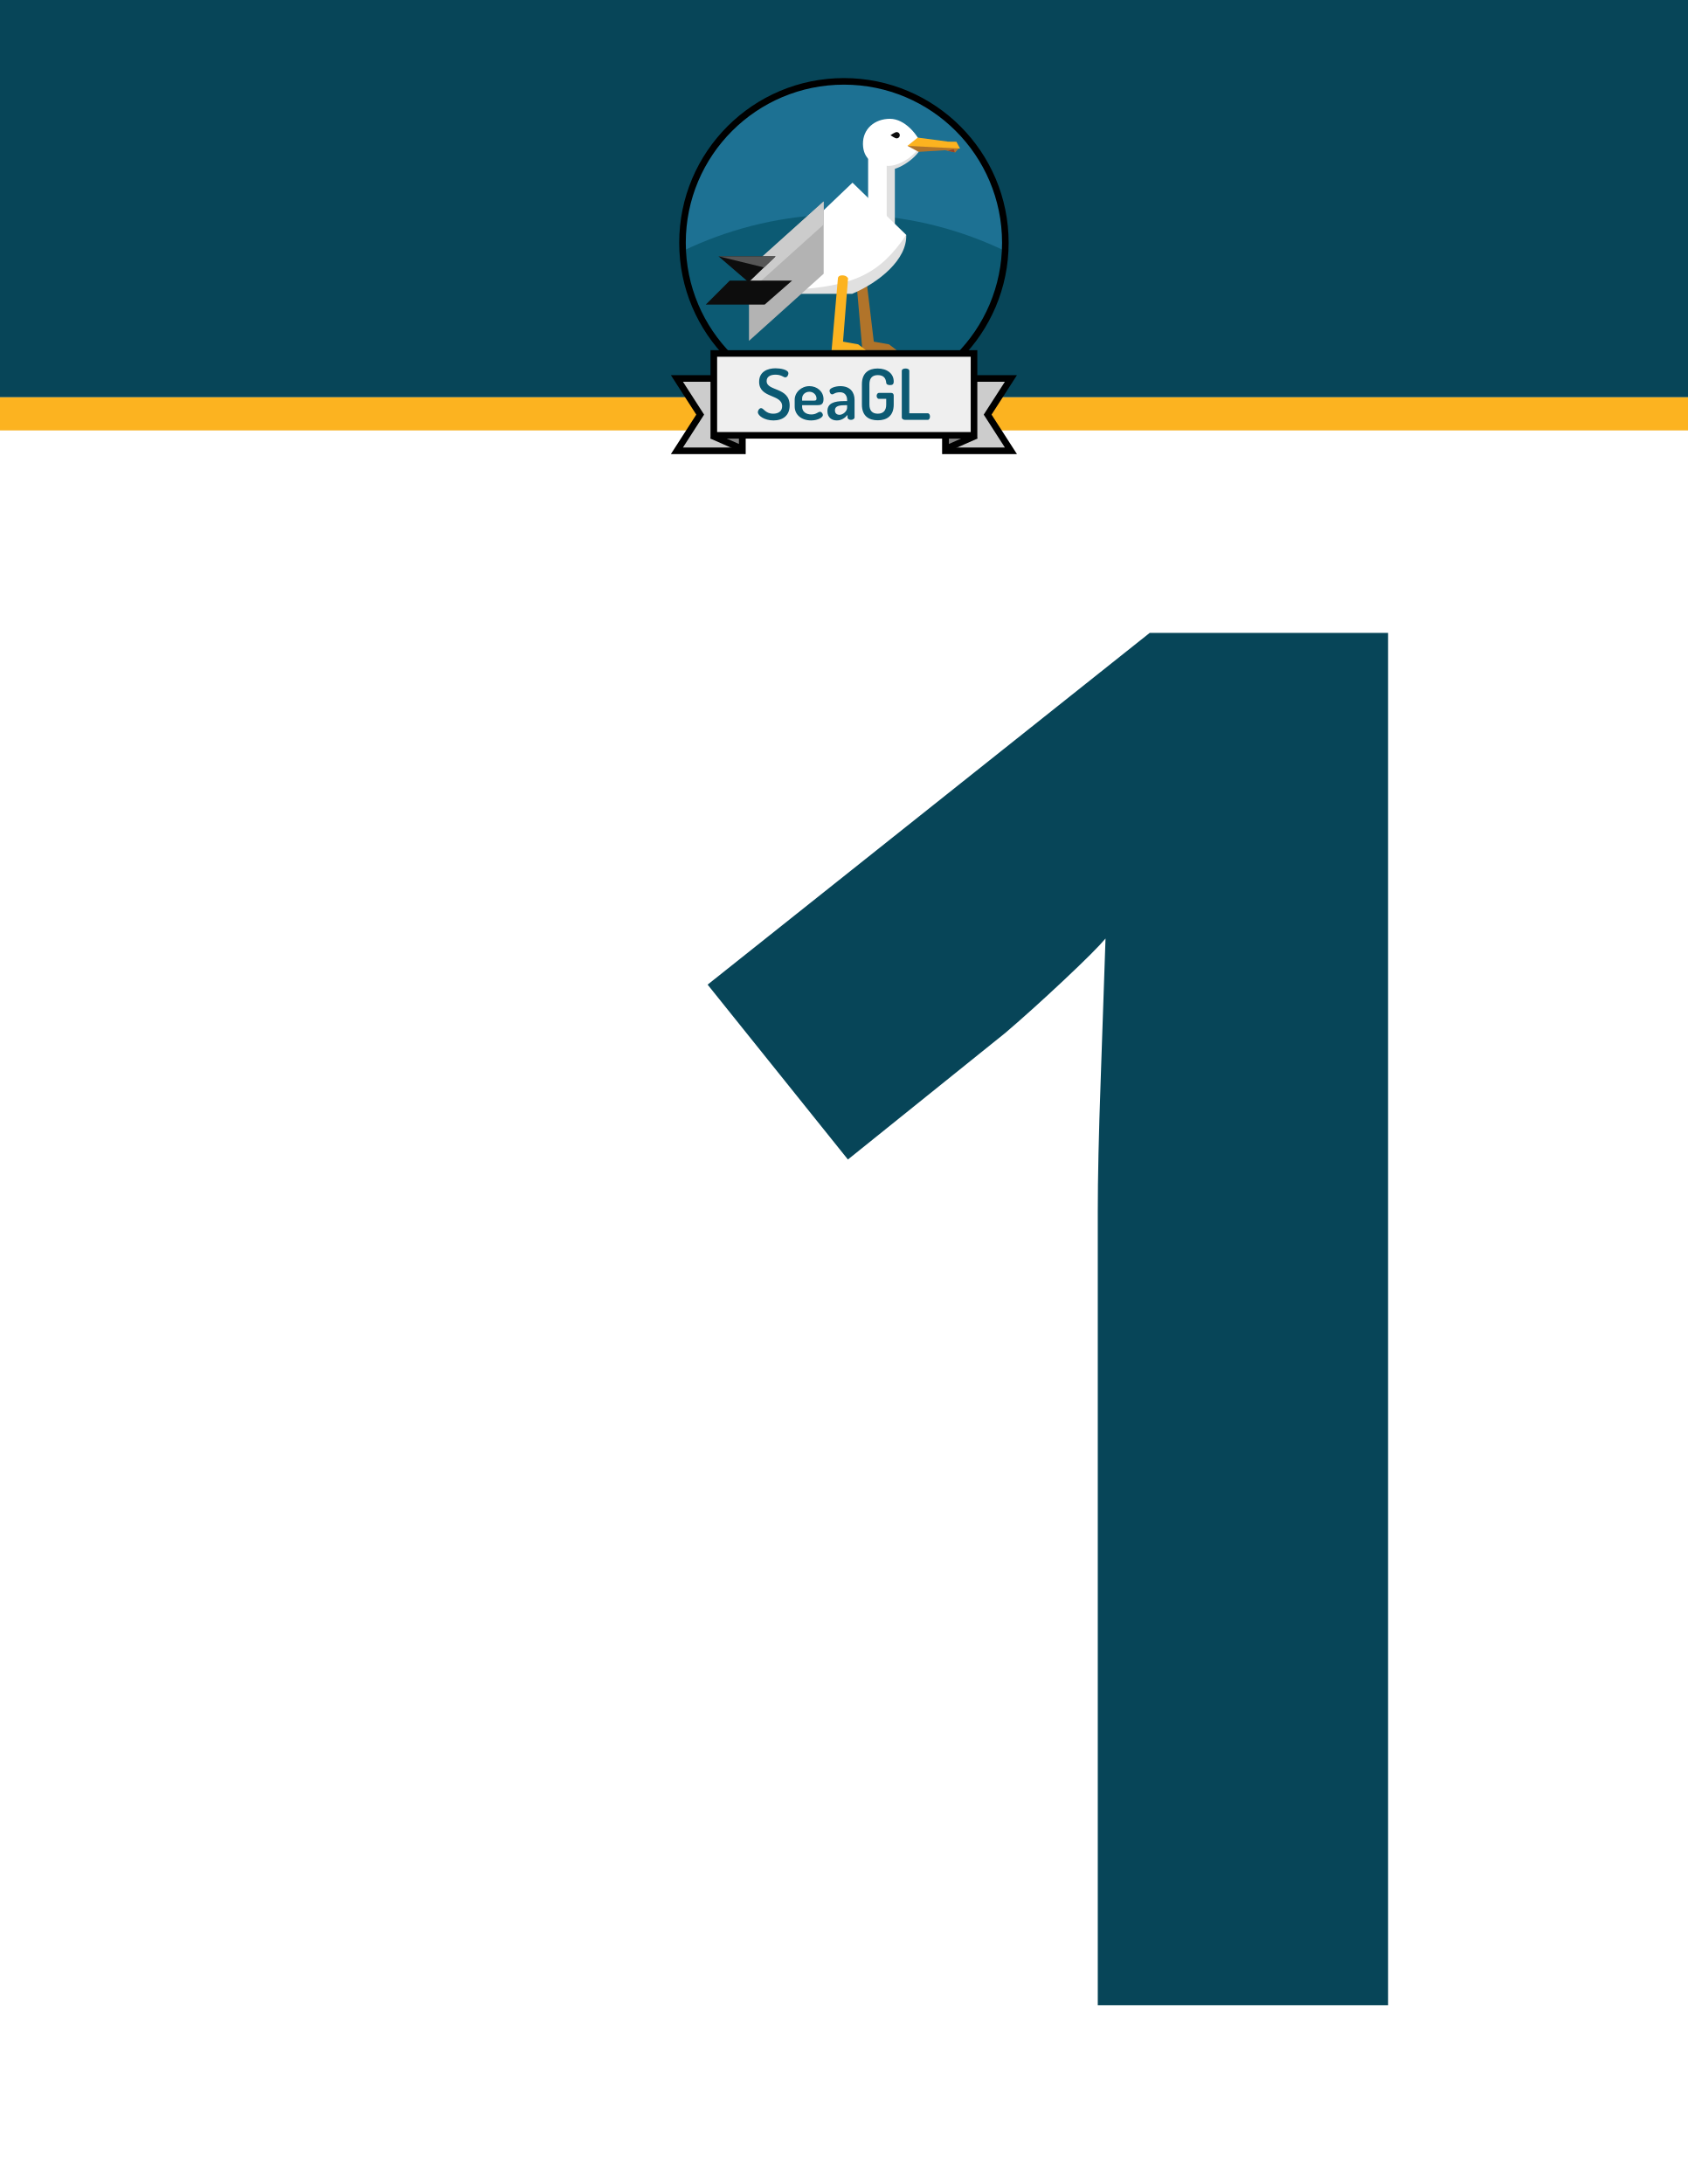
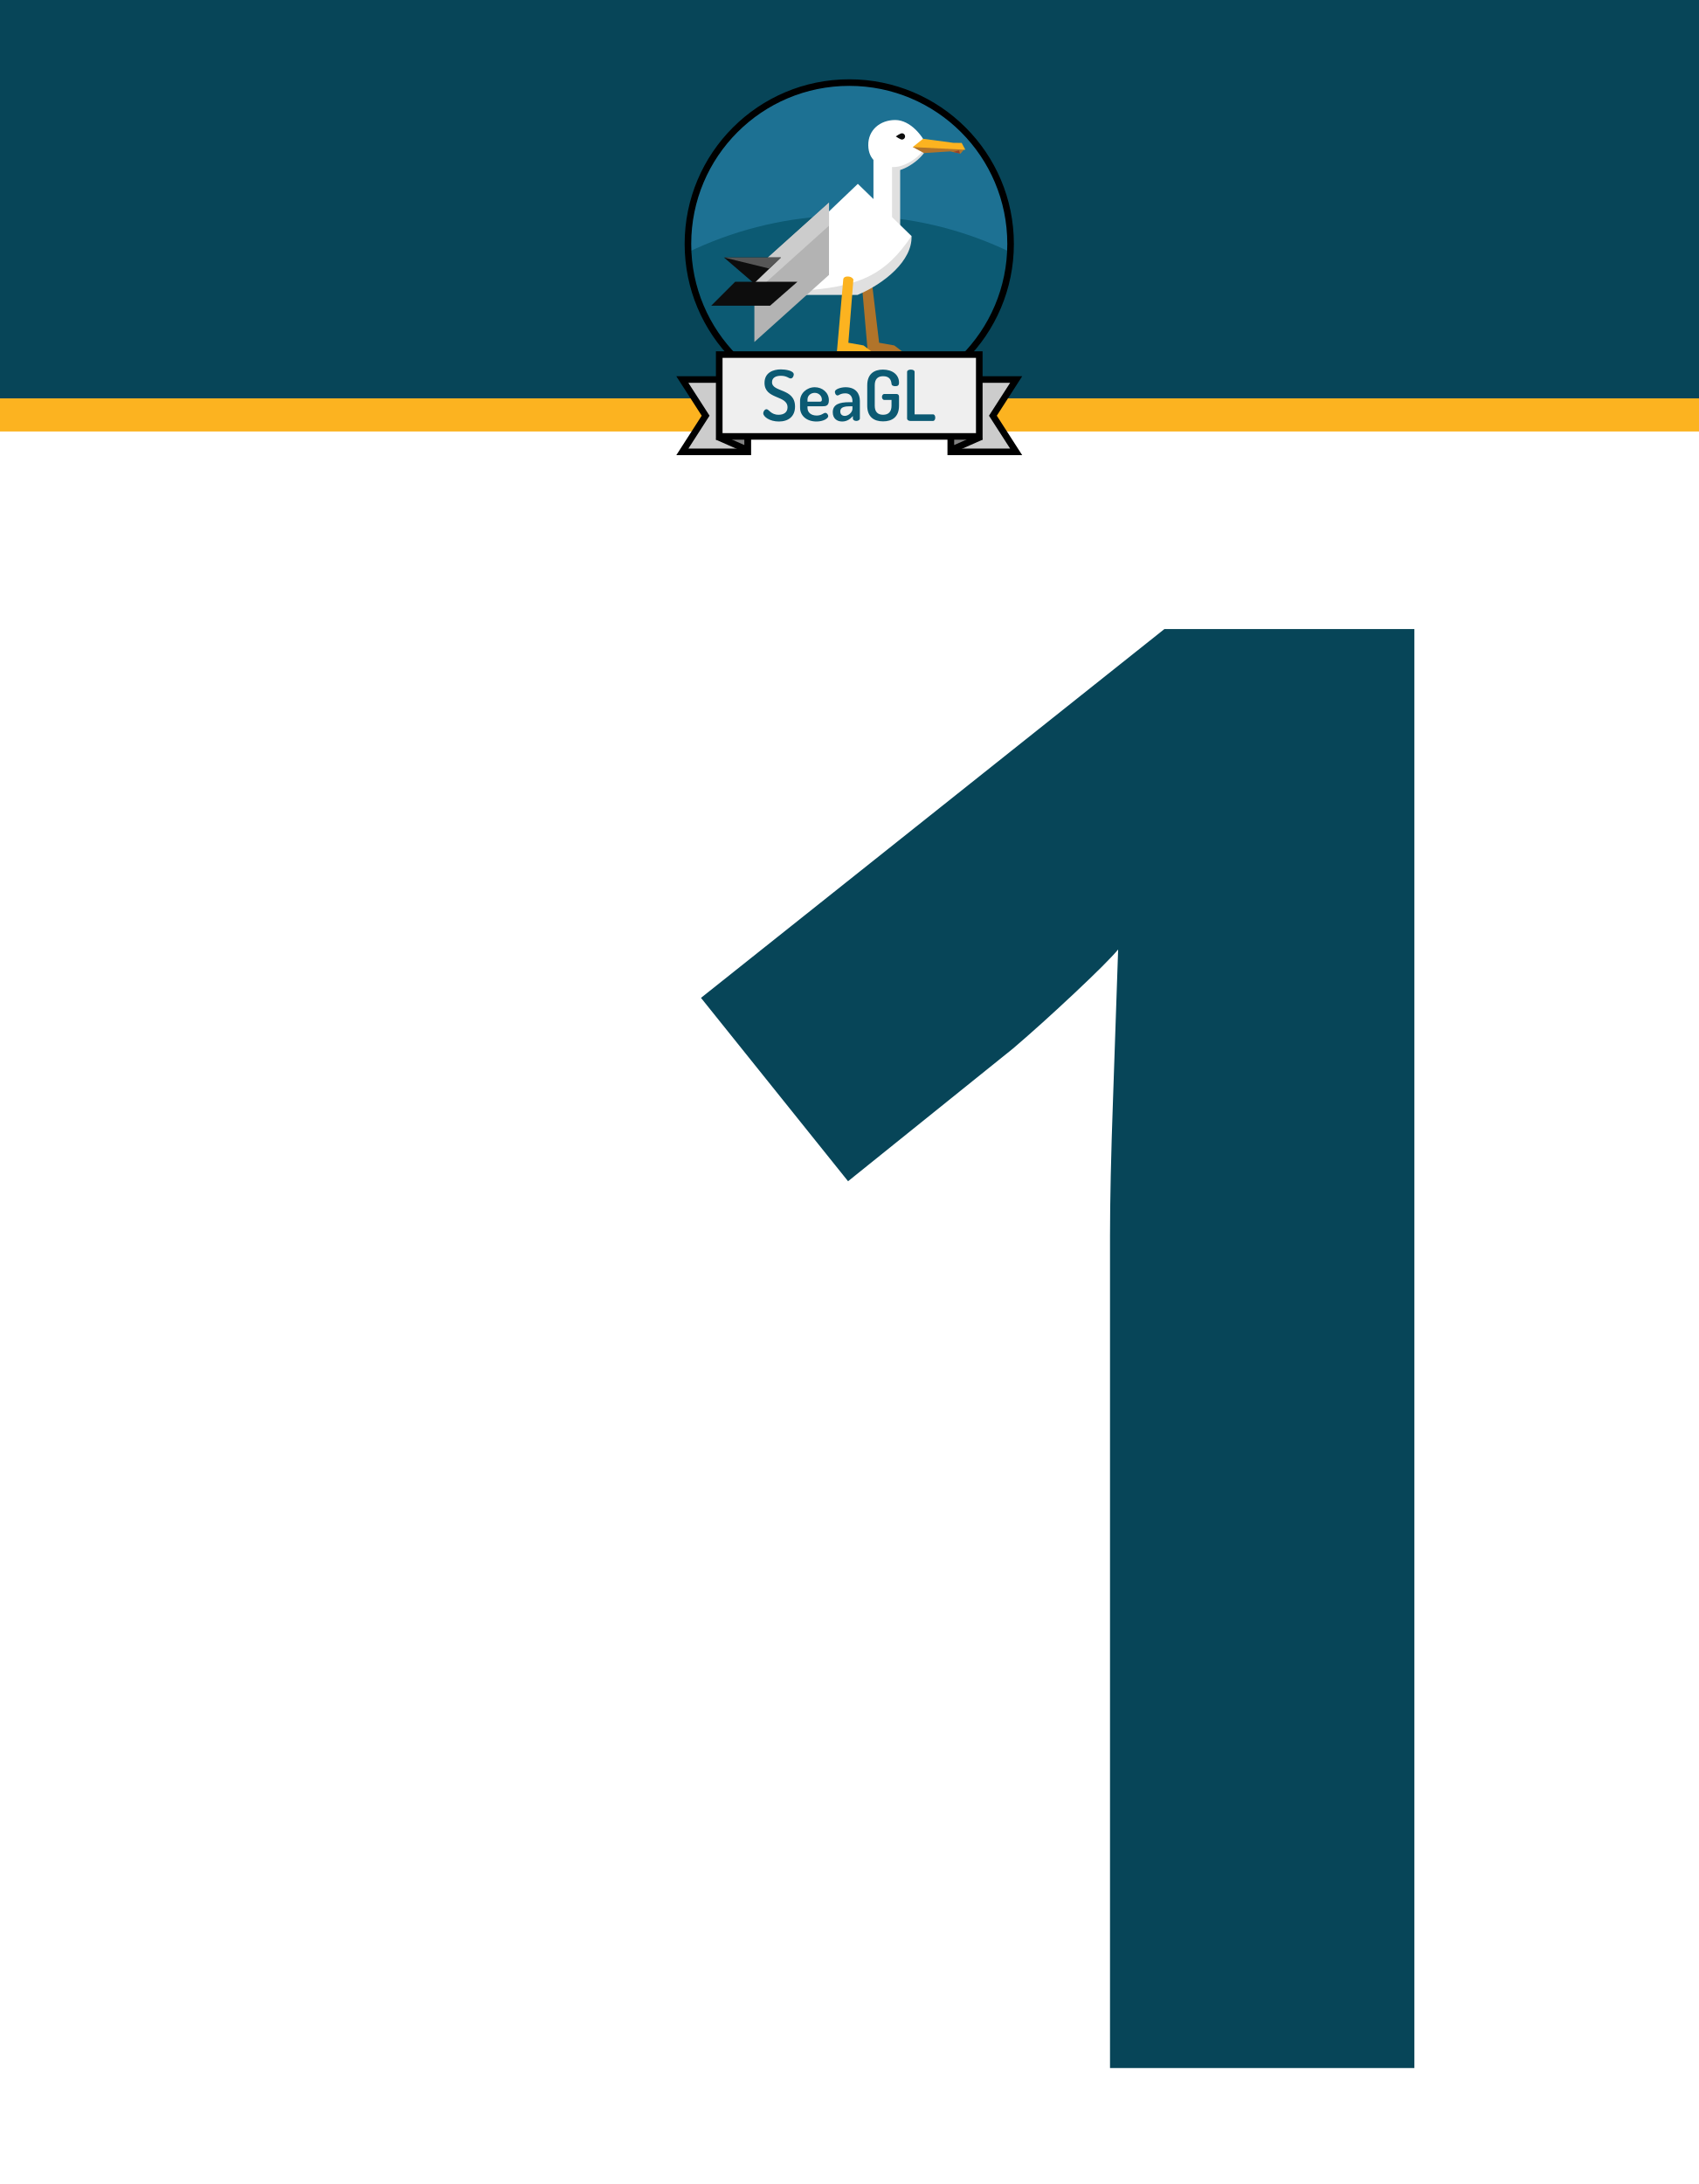
- <svg xmlns="http://www.w3.org/2000/svg" width="2550" height="3300" viewBox="0 0 674.688 873.125" version="1.1" id="svg5">
-   <defs id="defs2">
-     <rect x="111.806" y="793.626" width="950.259" height="551.975" id="rect36404" />
-     <rect x="199.491" y="1636.124" width="1841.508" height="1306.521" id="rect16722" />
+ <svg xmlns="http://www.w3.org/2000/svg" width="840" height="1080" viewBox="0 0 2625 3375" version="1.1" id="svg906">
+   <defs id="defs903">
    <clipPath id="c">
      <circle cx="92" cy="87.631" r="85.827" id="circle1421" />
    </clipPath>
-     <clipPath clipPathUnits="userSpaceOnUse" id="clipPath730">
-       <path d="M 0,180 H 180 V 0 H 0 Z" transform="translate(-16.9629,-124.051)" id="path730" />
-     </clipPath>
-     <clipPath clipPathUnits="userSpaceOnUse" id="clipPath762">
-       <path d="M 0,180 H 180 V 0 H 0 Z" transform="translate(-115.5938,-53.0779)" id="path762" />
-     </clipPath>
-     <clipPath clipPathUnits="userSpaceOnUse" id="clipPath764">
-       <path d="M 0,180 H 180 V 0 H 0 Z" transform="translate(-119.7607,-146.2155)" id="path764" />
-     </clipPath>
-     <clipPath clipPathUnits="userSpaceOnUse" id="clipPath854">
-       <path d="M 0,180 H 180 V 0 H 0 Z" transform="translate(-110.2158,-56.3108)" id="path854" />
-     </clipPath>
-     <clipPath clipPathUnits="userSpaceOnUse" id="clipPath856">
-       <path d="M 0,180 H 180 V 0 H 0 Z" transform="translate(-125.2441,-54.5881)" id="path856" />
-     </clipPath>
-     <clipPath clipPathUnits="userSpaceOnUse" id="clipPath880">
-       <path d="M 0,180 H 180 V 0 H 0 Z" transform="translate(-115.5996,-54.5207)" id="path880" />
-     </clipPath>
-     <clipPath clipPathUnits="userSpaceOnUse" id="clipPath882">
-       <path d="M 0,180 H 180 V 0 H 0 Z" transform="translate(-91.1016,-107.8)" id="path882" />
-     </clipPath>
-     <clipPath clipPathUnits="userSpaceOnUse" id="clipPath1114">
-       <path d="M 0,180 H 180 V 0 H 0 Z" transform="translate(-140.8037,-77.8132)" id="path1114" />
-     </clipPath>
-     <clipPath clipPathUnits="userSpaceOnUse" id="clipPath1116">
-       <path d="M 0,180 H 180 V 0 H 0 Z" transform="translate(-116.0254,-48.8347)" id="path1116" />
-     </clipPath>
-     <clipPath clipPathUnits="userSpaceOnUse" id="clipPath1118">
-       <path d="M 0,180 H 180 V 0 H 0 Z" transform="translate(-111.1631,-154.5403)" id="path1118" />
-     </clipPath>
-     <clipPath clipPathUnits="userSpaceOnUse" id="clipPath1122">
-       <path d="M 0,180 H 180 V 0 H 0 Z" transform="translate(-115.3066,-58.7585)" id="path1122" />
-     </clipPath>
-     <clipPath clipPathUnits="userSpaceOnUse" id="clipPath1142">
-       <path d="M 0,180 H 180 V 0 H 0 Z" transform="translate(-89.71191,-121.5617)" id="path1142" />
-     </clipPath>
-     <clipPath clipPathUnits="userSpaceOnUse" id="clipPath1144">
-       <path d="M 0,180 H 180 V 0 H 0 Z" transform="translate(-59.335,-113.9636)" id="path1144" />
-     </clipPath>
-     <clipPath clipPathUnits="userSpaceOnUse" id="clipPath1150">
-       <path d="M 0,180 H 180 V 0 H 0 Z" transform="translate(-124.4424,-52.988)" id="path1150" />
-     </clipPath>
-     <clipPath clipPathUnits="userSpaceOnUse" id="clipPath1154">
-       <path d="M 0,180 H 180 V 0 H 0 Z" transform="translate(-113.835,-53.0495)" id="path1154" />
-     </clipPath>
-     <clipPath clipPathUnits="userSpaceOnUse" id="clipPath1156">
-       <path d="M 0,180 H 180 V 0 H 0 Z" transform="translate(-125.3486,-146.2448)" id="path1156" />
-     </clipPath>
-     <clipPath clipPathUnits="userSpaceOnUse" id="clipPath1180">
-       <path d="M 0,180 H 180 V 0 H 0 Z" transform="translate(-110.3955,-154.1902)" id="path1180" />
-     </clipPath>
-     <clipPath clipPathUnits="userSpaceOnUse" id="clipPath4">
-       <path d="M 0,180 H 180 V 0 H 0 Z" transform="translate(-72.7495,-91.26681)" id="path4" />
-     </clipPath>
-     <clipPath clipPathUnits="userSpaceOnUse" id="clipPath24">
-       <path d="M 0,180 H 180 V 0 H 0 Z" transform="translate(-60.1885,-108.9236)" id="path24" />
-     </clipPath>
-     <clipPath clipPathUnits="userSpaceOnUse" id="clipPath26">
-       <path d="M 0,180 H 180 V 0 H 0 Z" transform="translate(-100.2866,-82.3293)" id="path26" />
-     </clipPath>
-     <clipPath clipPathUnits="userSpaceOnUse" id="clipPath28">
-       <path d="M 0,180 H 180 V 0 H 0 Z" transform="translate(-48.2227,-121.2673)" id="path28" />
-     </clipPath>
-     <clipPath clipPathUnits="userSpaceOnUse" id="clipPath30">
-       <path d="M 0,180 H 180 V 0 H 0 Z" transform="translate(-52.7319,-125.1672)" id="path30" />
-     </clipPath>
-     <clipPath clipPathUnits="userSpaceOnUse" id="clipPath32">
-       <path d="M 0,180 H 180 V 0 H 0 Z" transform="translate(-60.8506,-134.5993)" id="path32" />
-     </clipPath>
-     <clipPath clipPathUnits="userSpaceOnUse" id="clipPath96">
-       <path d="M 0,180 H 180 V 0 H 0 Z" transform="translate(-57.0288,-134.9773)" id="path96" />
-     </clipPath>
-     <clipPath clipPathUnits="userSpaceOnUse" id="clipPath100">
-       <path d="M 0,180 H 180 V 0 H 0 Z" transform="translate(-95.6406,-87.8884)" id="path100" />
-     </clipPath>
-     <clipPath clipPathUnits="userSpaceOnUse" id="clipPath130">
-       <path d="M 0,180 H 180 V 0 H 0 Z" transform="translate(-58.5249,-109.0315)" id="path130" />
-     </clipPath>
-     <clipPath clipPathUnits="userSpaceOnUse" id="clipPath154">
-       <path d="M 0,180 H 180 V 0 H 0 Z" transform="translate(-50.6284,-131.8947)" id="path154" />
-     </clipPath>
-     <clipPath clipPathUnits="userSpaceOnUse" id="clipPath156">
-       <path d="M 0,180 H 180 V 0 H 0 Z" transform="translate(-55.979,-134.1843)" id="path156" />
-     </clipPath>
-     <clipPath clipPathUnits="userSpaceOnUse" id="clipPath108">
-       <path d="M 0,180 H 180 V 0 H 0 Z" transform="translate(-21.9331,-41.1989)" id="path108" />
-     </clipPath>
-     <clipPath clipPathUnits="userSpaceOnUse" id="clipPath134">
-       <path d="M 0,180 H 180 V 0 H 0 Z" transform="translate(-106.7964,-81.7619)" id="path134" />
-     </clipPath>
-     <clipPath clipPathUnits="userSpaceOnUse" id="clipPath136">
-       <path d="M 0,180 H 180 V 0 H 0 Z" transform="translate(-48.2227,-121.2673)" id="path136" />
-     </clipPath>
+     <rect x="199.491" y="1636.124" width="1841.508" height="1306.521" id="rect16722" />
  </defs>
-   <g id="layer3">
-     <rect style="fill:#ffffff;fill-opacity:1;stroke:none;stroke-width:0.565;stroke-miterlimit:4;stroke-dasharray:none" id="rect1222" width="677.103" height="701.332" x="0.001" y="172.064" />
-   </g>
-   <g id="layer1" style="display:inline">
-     <g id="g1858" transform="matrix(0.7747169,0,0,1,1.641286e-4,0)" style="stroke-width:1.136">
-       <rect style="fill:#074558;fill-opacity:1;stroke:none;stroke-width:0.642;stroke-miterlimit:4;stroke-dasharray:none" id="rect846" width="874" height="159.447" x="0.001" y="-0.612" />
-       <rect style="fill:#fcb320;fill-opacity:1;stroke:none;stroke-width:0.642;stroke-miterlimit:4;stroke-dasharray:none" id="rect1146" width="874" height="13.229" x="0.001" y="158.835" />
+   <g id="layer1">
+     <rect style="fill:#ffffff;fill-opacity:1;stroke:none;stroke-width:33.893;stroke-miterlimit:4;stroke-dasharray:none" id="rect1222" width="2626.564" height="2709.841" x="-0.228" y="666.762" />
+     <text xml:space="preserve" transform="matrix(9.343576,0,0,9.343576,-964.3989,-14466.219)" id="text16720" style="font-style:normal;font-variant:normal;font-weight:600;font-stretch:normal;font-size:333.333px;line-height:0.9;font-family:Dosis;-inkscape-font-specification:'Dosis Semi-Bold';white-space:pre;shape-inside:url(#rect16722);fill:#074558;fill-opacity:1;stroke:none;stroke-width:0.714;stroke-miterlimit:4;stroke-dasharray:none">
+       <tspan x="199.49" y="1890.29" id="tspan1139">1</tspan>
+     </text>
+     <g id="g1858" transform="matrix(3.005221,0,0,3.863847,-0.230363,1.934106)" style="display:inline;stroke-width:17.608">
+       <rect style="fill:#074558;fill-opacity:1;stroke:none;stroke-width:9.948;stroke-miterlimit:4;stroke-dasharray:none" id="rect846" width="874" height="159.447" x="0.001" y="-0.612" />
+       <rect style="fill:#fcb320;fill-opacity:1;stroke:none;stroke-width:9.948;stroke-miterlimit:4;stroke-dasharray:none" id="rect1146" width="874" height="13.229" x="0.001" y="158.835" />
+     </g>
+     <g id="g1756" transform="matrix(3.863851,0,0,3.863851,-298.4969,1.934109)" style="stroke-width:15.528">
+       <circle fill="#1d7193" cx="416.941" cy="97.054" r="64.527" id="circle1426" style="display:inline;stroke-width:4.109" />
+       <circle fill="#0c5a73" cx="92" cy="270.047" r="197.545" clip-path="url(#c)" id="circle1428" transform="matrix(0.7518309,0,0,0.7518309,347.7724,31.1698)" style="display:inline;stroke-width:5.465" />
+       <path fill="#000000" d="m 416.942,31.212 c -36.349,0 -65.843,29.494 -65.843,65.843 0,36.349 29.494,65.843 65.843,65.843 36.349,0 65.843,-29.494 65.843,-65.843 0,-36.349 -29.494,-65.843 -65.843,-65.843 z m 0,2.631 c 34.926,0 63.212,28.285 63.212,63.212 0,34.926 -28.285,63.212 -63.212,63.212 -34.926,0 -63.212,-28.285 -63.212,-63.212 0,-34.926 28.285,-63.211 63.212,-63.211 z" id="path1430" style="display:inline;stroke-width:4.109" />
+       <path fill="#ffffff" d="m 426.618,59.079 v 36.241 h 9.09 v -36.241 z" id="path1432" style="display:inline;stroke-width:4.109" />
+       <path fill="#e0e0e0" d="m 434.047,59.83 v 34.737 h 3.253 v -34.738 z" id="path1434" style="display:inline;stroke-width:4.109" />
+       <path fill="#b1742a" d="m 428.884,136.581 -3.022,-25.314 c 0,0 -0.515,-1.191 -2.301,-1.191 -1.786,0 -1.759,1.191 -1.759,1.191 l 2.519,28.73 h 13.713 l -3.09,-2.339 z" id="path1436" style="display:inline;stroke-width:4.109" />
+       <path fill="#ffffff" d="m 373.871,117.454 11.934,-0.469 32.669,-0.411 15.41,-10.046 6.998,-9.881 0.962,-2.738 -21.474,-20.878 z" id="path1438" style="display:inline;stroke-width:4.109" />
+       <path fill="#e0e0e0" d="m 374.204,117.454 h 46.054 c 10.711,-4.522 21.998,-13.721 21.586,-23.546 -5.215,7.684 -10.375,12.905 -17.603,16.358 -15.204,7.264 -37.048,4.882 -50.037,7.188 z" id="path1440" style="display:inline;stroke-width:4.109" />
+       <path fill="#fcb320" d="m 416.583,136.581 2.015,-25.314 c 0,0 -0.514,-1.191 -2.301,-1.191 -1.786,0 -1.758,1.191 -1.758,1.191 l -2.519,28.73 h 13.713 l -3.09,-2.339 z" id="path1442" style="display:inline;stroke-width:4.109" />
+       <path fill="#b3b3b3" d="m 378.988,107.372 29.854,-26.837 v 28.903 l -29.854,26.838 z" id="path1444" style="display:inline;stroke-width:4.109" />
+       <path fill="#cccccc" d="m 378.988,107.372 29.854,-26.837 v 9.229 L 378.99,116.603 Z" id="path1446" style="display:inline;stroke-width:4.109" />
+       <path fill="#0d0d0d" d="m 366.812,102.469 12.043,10.368 10.762,-10.368 z" id="path1448" style="display:inline;stroke-width:4.109" />
+       <path fill="#565656" d="m 366.812,102.469 18.181,4.454 4.624,-4.454 z" id="path1450" style="display:inline;stroke-width:4.109" />
+       <path fill="#0d0d0d" d="m 371.311,112.182 h 24.913 l -10.959,9.589 h -23.545 z" id="path1452" style="display:inline;stroke-width:4.109" />
+       <path fill="#e0e0e0" d="m 448.046,57.637 c 0,4.019 -8.433,10.223 -12.899,10.223 l 0.117,-2.601 c -3.684,0.453 -6.557,-4.925 -6.557,-10.175 0,-3.174 3.753,-7.139 6.631,-7.139 6.026,0.901 12.707,8.434 12.707,9.693 z" id="path1454" style="display:inline;stroke-width:4.109" />
+       <path fill="#ffffff" d="m 447.747,57.559 c -1.825,4.346 -8.159,8.752 -13.029,8.752 -5.962,0 -10.064,-2.716 -10.171,-8.675 -0.109,-6.142 4.735,-10.141 10.79,-10.141 6.064,0 11.134,6.552 12.41,10.065 z" id="path1456" style="display:inline;stroke-width:4.109" />
+       <path fill="#0d0d0d" d="m 439.278,54.056 c 0,0.695 -0.562,1.258 -1.259,1.258 -0.693,0 -2.462,-1.258 -2.462,-1.258 0,0 1.768,-1.254 2.462,-1.254 a 1.256,1.256 0 0 1 1.259,1.254 z" id="path1458" style="display:inline;stroke-width:4.109" />
+       <path fill="#b1742a" d="m 442.333,58.318 4.484,2.393 10.5,-0.66 4.128,0.882 1.53,-1.771 -17.39,-1.827 z" id="path1460" style="display:inline;stroke-width:4.109" />
+       <path fill="#fcb320" d="m 446.449,55.005 -4.116,3.313 21.036,1.069 -1.46,-2.72 -3.353,-0.039 z" id="path1462" style="display:inline;stroke-width:4.109" />
+       <path fill="#96412a" d="m 460.813,59.659 -2.374,0.632 2.812,0.601 z" id="path1464" style="display:inline;stroke-width:4.109" />
+       <path fill="#cccccc" d="m 350.184,151.297 h 26.106 v 28.921 h -26.106 l 9.304,-14.461 z m 133.513,0 h -26.106 v 28.921 h 26.106 l -9.304,-14.461 z" id="path1466" style="display:inline;stroke-width:4.109" />
+       <path fill="#000000" d="m 347.772,149.983 10.15,15.773 -10.15,15.779 h 29.832 v -31.553 z m 4.824,2.631 h 22.375 v 26.29 h -22.374 l 8.456,-13.148 z m 133.512,-2.631 -10.15,15.773 10.15,15.779 h -29.832 v -31.553 z m -4.824,2.631 h -22.375 v 26.29 H 481.284 l -8.456,-13.148 z" id="path1468" style="display:inline;stroke-width:4.109" />
+       <path fill="#828282" d="m 364.132,174.139 12.158,5.368 V 164.502 m 93.46,9.636 -12.159,5.368 V 164.502" id="path1470" style="display:inline;stroke-width:4.109" />
+       <path fill="#000000" d="m 374.972,164.502 v 12.986 l -10.31,-4.552 -1.06,2.41 14.002,6.18 v -17.024 z m 83.937,0 v 12.986 l 10.31,-4.552 1.06,2.41 -14.002,6.18 v -17.024 z" id="path1472" style="display:inline;stroke-width:4.109" />
+       <path fill="#efefef" d="m 364.933,141.308 h 104.016 v 32.729 H 364.933 Z" id="path1474" style="display:inline;stroke-width:4.109" />
+       <path fill="#000000" d="m 363.61,139.999 v 35.349 h 106.658 v -35.349 z m 2.645,2.62 h 101.373 v 30.109 H 366.255 Z" id="path1476" style="display:inline;stroke-width:4.109" />
+       <path fill="#0c5a73" d="m 388.683,165.384 c -3.143,0 -3.822,-2.219 -4.842,-2.219 -0.708,0 -1.302,0.927 -1.302,1.601 0,1.404 2.576,3.316 6.257,3.316 3.737,0 6.455,-1.967 6.455,-5.985 0,-7.473 -9.202,-5.591 -9.202,-9.749 0,-1.771 1.474,-2.557 3.54,-2.557 2.407,0 3.143,1.068 3.908,1.068 0.85,0 1.246,-1.04 1.246,-1.601 0,-1.545 -3.313,-2.022 -5.154,-2.022 -3.03,0 -6.541,1.236 -6.541,5.394 0,6.743 9.202,4.804 9.202,9.778 0,2.022 -1.528,2.978 -3.567,2.978 z m 14.469,-11.014 c -3.256,0 -5.89,2.501 -5.89,5.451 v 2.669 c 0,3.343 2.719,5.591 6.569,5.591 2.86,0 4.7,-1.293 4.7,-2.135 0,-0.506 -0.453,-1.321 -1.161,-1.321 -0.765,0 -1.444,1.068 -3.455,1.068 -2.18,0 -3.68,-1.18 -3.68,-3.062 v -0.647 h 5.974 c 1.274,0 2.577,-0.084 2.577,-2.416 0,-3.063 -2.605,-5.198 -5.634,-5.198 z m -2.917,5.788 v -0.898 c 0,-1.546 1.331,-2.641 2.889,-2.641 1.614,0 2.86,1.208 2.86,2.697 0,0.674 -0.227,0.843 -1.048,0.843 z m 15.234,-5.788 c -1.925,0 -4.276,0.787 -4.276,1.798 0,0.674 0.368,1.489 1.076,1.489 0.566,0 1.076,-0.842 3.143,-0.842 2.068,0 2.804,1.601 2.804,3.034 v 0.506 h -1.246 c -3.936,0 -6.626,0.843 -6.626,4.018 0,2.528 1.699,3.709 3.766,3.709 1.925,0 3.285,-1.04 4.276,-2.192 v 0.983 c 0,0.534 0.594,0.983 1.359,0.983 0.822,0 1.444,-0.45 1.444,-0.983 v -7.052 c 0,-2.81 -1.557,-5.451 -5.719,-5.451 z m 2.746,8.654 c 0,1.349 -1.614,2.81 -3.03,2.81 -1.047,0 -1.84,-0.562 -1.84,-1.826 0,-1.798 2.01,-2.022 4.162,-2.022 h 0.708 z m 15.629,-10.058 c 0.029,0.73 0.708,0.983 1.501,0.983 0.991,0 1.501,-0.281 1.501,-1.433 0,-3.175 -2.661,-5.198 -6.455,-5.198 -3.455,0 -6.258,1.714 -6.258,6.266 v 8.175 c 0,4.552 2.746,6.266 6.342,6.266 3.567,0 6.37,-1.714 6.37,-6.266 v -3.68 c 0,-0.534 -0.368,-1.011 -0.991,-1.011 h -4.87 c -0.623,0 -0.962,0.618 -0.962,1.18 0,0.617 0.34,1.207 0.962,1.207 h 2.86 v 2.304 c 0,2.473 -1.274,3.625 -3.369,3.625 -2.124,0 -3.341,-1.152 -3.341,-3.624 v -8.176 c 0,-2.473 1.217,-3.624 3.341,-3.624 2.463,0 3.199,1.376 3.369,3.006 z m 16.592,14.891 c 0.594,0 0.906,-0.674 0.906,-1.321 0,-0.674 -0.311,-1.32 -0.906,-1.32 h -7.362 v -16.942 c 0,-0.674 -0.736,-0.955 -1.501,-0.955 -0.736,0 -1.501,0.28 -1.501,0.955 v 18.6 c 0,0.647 0.68,0.983 1.331,0.983 z" id="path1478" style="display:inline;stroke-width:4.109" />
    </g>
  </g>
-   <g id="layer2">
-     <g id="g1756" transform="translate(-79.59704)">
-       <circle fill="#1d7193" cx="416.941" cy="97.054" r="64.527" id="circle1426" style="display:inline;stroke-width:0.265" />
-       <circle fill="#0c5a73" cx="92" cy="270.047" r="197.545" clip-path="url(#c)" id="circle1428" transform="matrix(0.7518309,0,0,0.7518309,347.7724,31.1698)" style="display:inline;stroke-width:0.352" />
-       <path fill="#000000" d="m 416.942,31.212 c -36.349,0 -65.843,29.494 -65.843,65.843 0,36.349 29.494,65.843 65.843,65.843 36.349,0 65.843,-29.494 65.843,-65.843 0,-36.349 -29.494,-65.843 -65.843,-65.843 z m 0,2.631 c 34.926,0 63.212,28.285 63.212,63.212 0,34.926 -28.285,63.212 -63.212,63.212 -34.926,0 -63.212,-28.285 -63.212,-63.212 0,-34.926 28.285,-63.211 63.212,-63.211 z" id="path1430" style="display:inline;stroke-width:0.265" />
-       <path fill="#ffffff" d="m 426.618,59.079 v 36.241 h 9.09 v -36.241 z" id="path1432" style="display:inline;stroke-width:0.265" />
-       <path fill="#e0e0e0" d="m 434.047,59.83 v 34.737 h 3.253 v -34.738 z" id="path1434" style="display:inline;stroke-width:0.265" />
-       <path fill="#b1742a" d="m 428.884,136.581 -3.022,-25.314 c 0,0 -0.515,-1.191 -2.301,-1.191 -1.786,0 -1.759,1.191 -1.759,1.191 l 2.519,28.73 h 13.713 l -3.09,-2.339 z" id="path1436" style="display:inline;stroke-width:0.265" />
-       <path fill="#ffffff" d="m 373.871,117.454 11.934,-0.469 32.669,-0.411 15.41,-10.046 6.998,-9.881 0.962,-2.738 -21.474,-20.878 z" id="path1438" style="display:inline;stroke-width:0.265" />
-       <path fill="#e0e0e0" d="m 374.204,117.454 h 46.054 c 10.711,-4.522 21.998,-13.721 21.586,-23.546 -5.215,7.684 -10.375,12.905 -17.603,16.358 -15.204,7.264 -37.048,4.882 -50.037,7.188 z" id="path1440" style="display:inline;stroke-width:0.265" />
-       <path fill="#fcb320" d="m 416.583,136.581 2.015,-25.314 c 0,0 -0.514,-1.191 -2.301,-1.191 -1.786,0 -1.758,1.191 -1.758,1.191 l -2.519,28.73 h 13.713 l -3.09,-2.339 z" id="path1442" style="display:inline;stroke-width:0.265" />
-       <path fill="#b3b3b3" d="m 378.988,107.372 29.854,-26.837 v 28.903 l -29.854,26.838 z" id="path1444" style="display:inline;stroke-width:0.265" />
-       <path fill="#cccccc" d="m 378.988,107.372 29.854,-26.837 v 9.229 L 378.99,116.603 Z" id="path1446" style="display:inline;stroke-width:0.265" />
-       <path fill="#0d0d0d" d="m 366.812,102.469 12.043,10.368 10.762,-10.368 z" id="path1448" style="display:inline;stroke-width:0.265" />
-       <path fill="#565656" d="m 366.812,102.469 18.181,4.454 4.624,-4.454 z" id="path1450" style="display:inline;stroke-width:0.265" />
-       <path fill="#0d0d0d" d="m 371.311,112.182 h 24.913 l -10.959,9.589 h -23.545 z" id="path1452" style="display:inline;stroke-width:0.265" />
-       <path fill="#e0e0e0" d="m 448.046,57.637 c 0,4.019 -8.433,10.223 -12.899,10.223 l 0.117,-2.601 c -3.684,0.453 -6.557,-4.925 -6.557,-10.175 0,-3.174 3.753,-7.139 6.631,-7.139 6.026,0.901 12.707,8.434 12.707,9.693 z" id="path1454" style="display:inline;stroke-width:0.265" />
-       <path fill="#ffffff" d="m 447.747,57.559 c -1.825,4.346 -8.159,8.752 -13.029,8.752 -5.962,0 -10.064,-2.716 -10.171,-8.675 -0.109,-6.142 4.735,-10.141 10.79,-10.141 6.064,0 11.134,6.552 12.41,10.065 z" id="path1456" style="display:inline;stroke-width:0.265" />
-       <path fill="#0d0d0d" d="m 439.278,54.056 c 0,0.695 -0.562,1.258 -1.259,1.258 -0.693,0 -2.462,-1.258 -2.462,-1.258 0,0 1.768,-1.254 2.462,-1.254 a 1.256,1.256 0 0 1 1.259,1.254 z" id="path1458" style="display:inline;stroke-width:0.265" />
-       <path fill="#b1742a" d="m 442.333,58.318 4.484,2.393 10.5,-0.66 4.128,0.882 1.53,-1.771 -17.39,-1.827 z" id="path1460" style="display:inline;stroke-width:0.265" />
-       <path fill="#fcb320" d="m 446.449,55.005 -4.116,3.313 21.036,1.069 -1.46,-2.72 -3.353,-0.039 z" id="path1462" style="display:inline;stroke-width:0.265" />
-       <path fill="#96412a" d="m 460.813,59.659 -2.374,0.632 2.812,0.601 z" id="path1464" style="display:inline;stroke-width:0.265" />
-       <path fill="#cccccc" d="m 350.184,151.297 h 26.106 v 28.921 h -26.106 l 9.304,-14.461 z m 133.513,0 h -26.106 v 28.921 h 26.106 l -9.304,-14.461 z" id="path1466" style="display:inline;stroke-width:0.265" />
-       <path fill="#000000" d="m 347.772,149.983 10.15,15.773 -10.15,15.779 h 29.832 v -31.553 z m 4.824,2.631 h 22.375 v 26.29 h -22.374 l 8.456,-13.148 z m 133.512,-2.631 -10.15,15.773 10.15,15.779 h -29.832 v -31.553 z m -4.824,2.631 h -22.375 v 26.29 H 481.284 l -8.456,-13.148 z" id="path1468" style="display:inline;stroke-width:0.265" />
-       <path fill="#828282" d="m 364.132,174.139 12.158,5.368 V 164.502 m 93.46,9.636 -12.159,5.368 V 164.502" id="path1470" style="display:inline;stroke-width:0.265" />
-       <path fill="#000000" d="m 374.972,164.502 v 12.986 l -10.31,-4.552 -1.06,2.41 14.002,6.18 v -17.024 z m 83.937,0 v 12.986 l 10.31,-4.552 1.06,2.41 -14.002,6.18 v -17.024 z" id="path1472" style="display:inline;stroke-width:0.265" />
-       <path fill="#efefef" d="m 364.933,141.308 h 104.016 v 32.729 H 364.933 Z" id="path1474" style="display:inline;stroke-width:0.265" />
-       <path fill="#000000" d="m 363.61,139.999 v 35.349 h 106.658 v -35.349 z m 2.645,2.62 h 101.373 v 30.109 H 366.255 Z" id="path1476" style="display:inline;stroke-width:0.265" />
-       <path fill="#0c5a73" d="m 388.683,165.384 c -3.143,0 -3.822,-2.219 -4.842,-2.219 -0.708,0 -1.302,0.927 -1.302,1.601 0,1.404 2.576,3.316 6.257,3.316 3.737,0 6.455,-1.967 6.455,-5.985 0,-7.473 -9.202,-5.591 -9.202,-9.749 0,-1.771 1.474,-2.557 3.54,-2.557 2.407,0 3.143,1.068 3.908,1.068 0.85,0 1.246,-1.04 1.246,-1.601 0,-1.545 -3.313,-2.022 -5.154,-2.022 -3.03,0 -6.541,1.236 -6.541,5.394 0,6.743 9.202,4.804 9.202,9.778 0,2.022 -1.528,2.978 -3.567,2.978 z m 14.469,-11.014 c -3.256,0 -5.89,2.501 -5.89,5.451 v 2.669 c 0,3.343 2.719,5.591 6.569,5.591 2.86,0 4.7,-1.293 4.7,-2.135 0,-0.506 -0.453,-1.321 -1.161,-1.321 -0.765,0 -1.444,1.068 -3.455,1.068 -2.18,0 -3.68,-1.18 -3.68,-3.062 v -0.647 h 5.974 c 1.274,0 2.577,-0.084 2.577,-2.416 0,-3.063 -2.605,-5.198 -5.634,-5.198 z m -2.917,5.788 v -0.898 c 0,-1.546 1.331,-2.641 2.889,-2.641 1.614,0 2.86,1.208 2.86,2.697 0,0.674 -0.227,0.843 -1.048,0.843 z m 15.234,-5.788 c -1.925,0 -4.276,0.787 -4.276,1.798 0,0.674 0.368,1.489 1.076,1.489 0.566,0 1.076,-0.842 3.143,-0.842 2.068,0 2.804,1.601 2.804,3.034 v 0.506 h -1.246 c -3.936,0 -6.626,0.843 -6.626,4.018 0,2.528 1.699,3.709 3.766,3.709 1.925,0 3.285,-1.04 4.276,-2.192 v 0.983 c 0,0.534 0.594,0.983 1.359,0.983 0.822,0 1.444,-0.45 1.444,-0.983 v -7.052 c 0,-2.81 -1.557,-5.451 -5.719,-5.451 z m 2.746,8.654 c 0,1.349 -1.614,2.81 -3.03,2.81 -1.047,0 -1.84,-0.562 -1.84,-1.826 0,-1.798 2.01,-2.022 4.162,-2.022 h 0.708 z m 15.629,-10.058 c 0.029,0.73 0.708,0.983 1.501,0.983 0.991,0 1.501,-0.281 1.501,-1.433 0,-3.175 -2.661,-5.198 -6.455,-5.198 -3.455,0 -6.258,1.714 -6.258,6.266 v 8.175 c 0,4.552 2.746,6.266 6.342,6.266 3.567,0 6.37,-1.714 6.37,-6.266 v -3.68 c 0,-0.534 -0.368,-1.011 -0.991,-1.011 h -4.87 c -0.623,0 -0.962,0.618 -0.962,1.18 0,0.617 0.34,1.207 0.962,1.207 h 2.86 v 2.304 c 0,2.473 -1.274,3.625 -3.369,3.625 -2.124,0 -3.341,-1.152 -3.341,-3.624 v -8.176 c 0,-2.473 1.217,-3.624 3.341,-3.624 2.463,0 3.199,1.376 3.369,3.006 z m 16.592,14.891 c 0.594,0 0.906,-0.674 0.906,-1.321 0,-0.674 -0.311,-1.32 -0.906,-1.32 h -7.362 v -16.942 c 0,-0.674 -0.736,-0.955 -1.501,-0.955 -0.736,0 -1.501,0.28 -1.501,0.955 v 18.6 c 0,0.647 0.68,0.983 1.331,0.983 z" id="path1478" style="display:inline;stroke-width:0.265" />
-     </g>
-   </g>
-   <g id="layer4">
-     <text xml:space="preserve" transform="matrix(2.305149,0,0,2.305149,-222.3354,-3555.747)" id="text16720" style="font-style:normal;font-variant:normal;font-weight:600;font-stretch:normal;font-size:333.333px;line-height:0.9;font-family:Dosis;-inkscape-font-specification:'Dosis Semi-Bold';white-space:pre;shape-inside:url(#rect16722);fill:#074558;fill-opacity:1;stroke:none;stroke-width:0.245;stroke-miterlimit:4;stroke-dasharray:none">
-       <tspan x="199.49" y="1890.29" id="tspan80062">1</tspan>
-     </text>
-   </g>
</svg>
